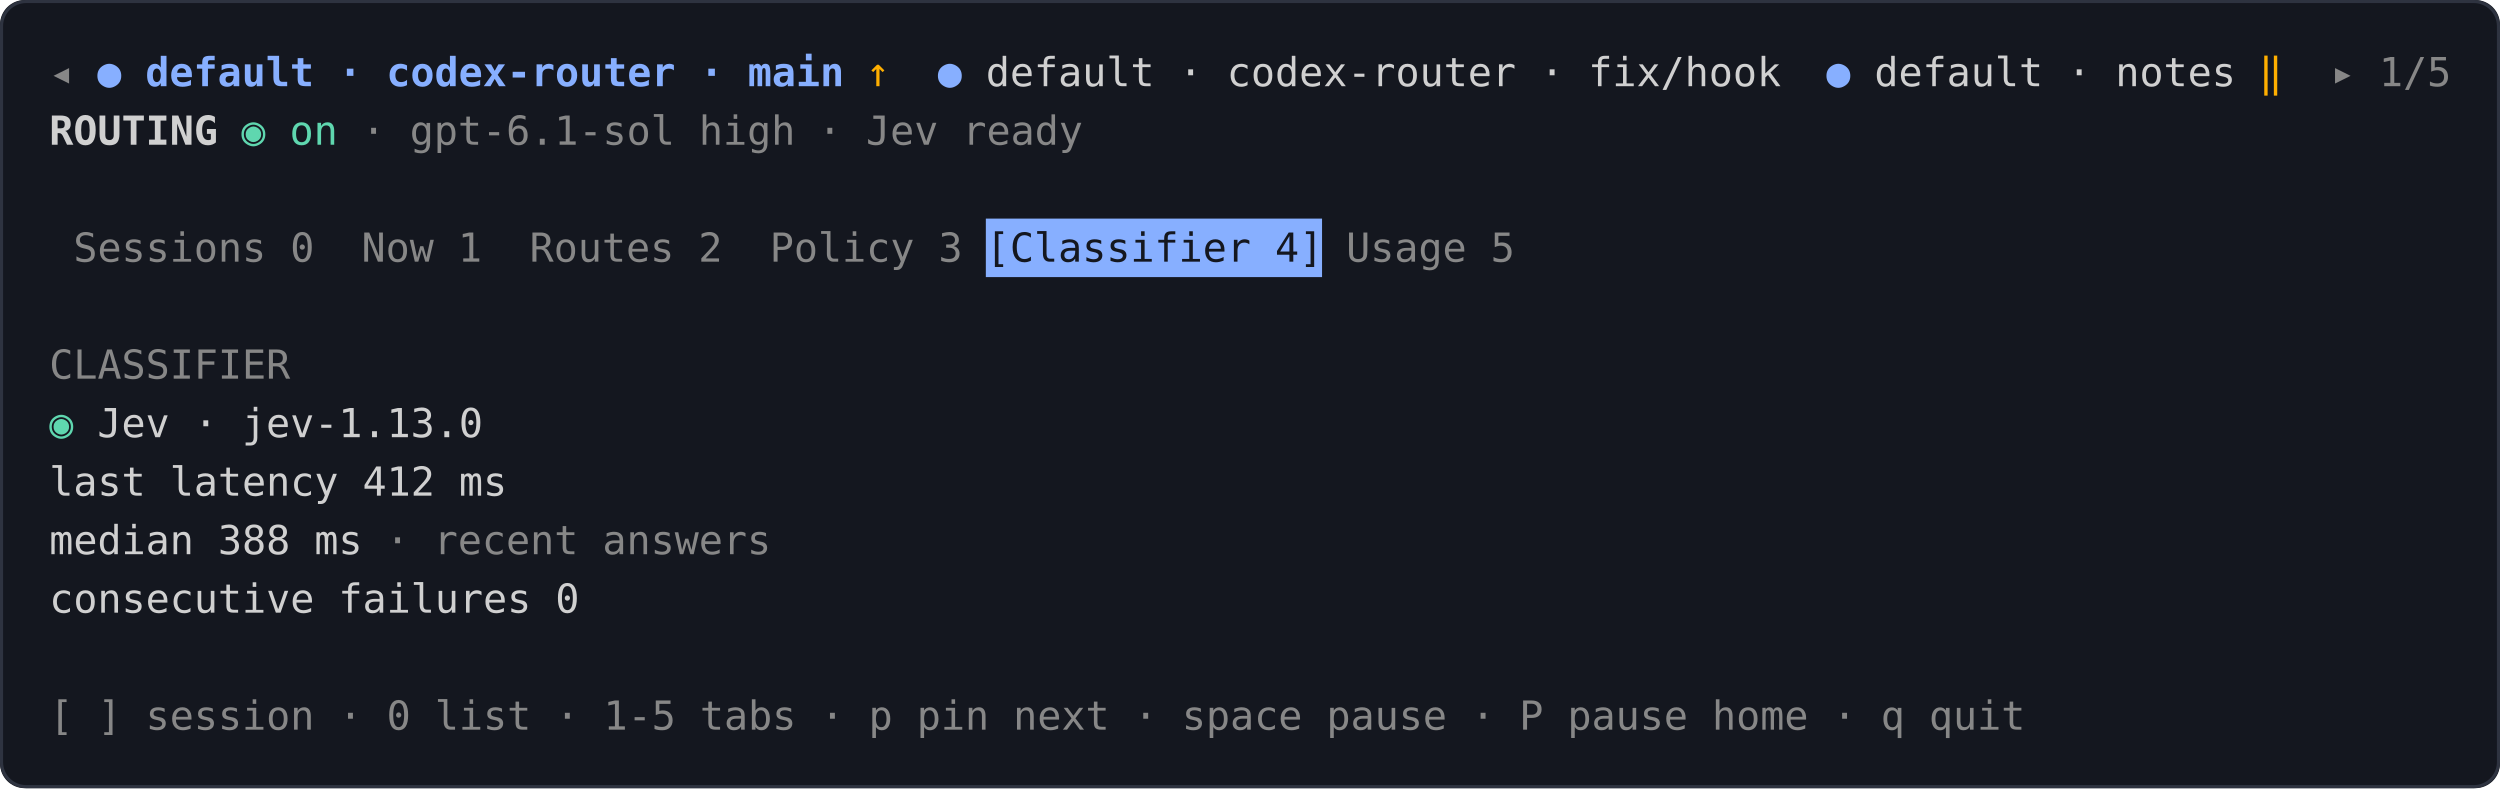
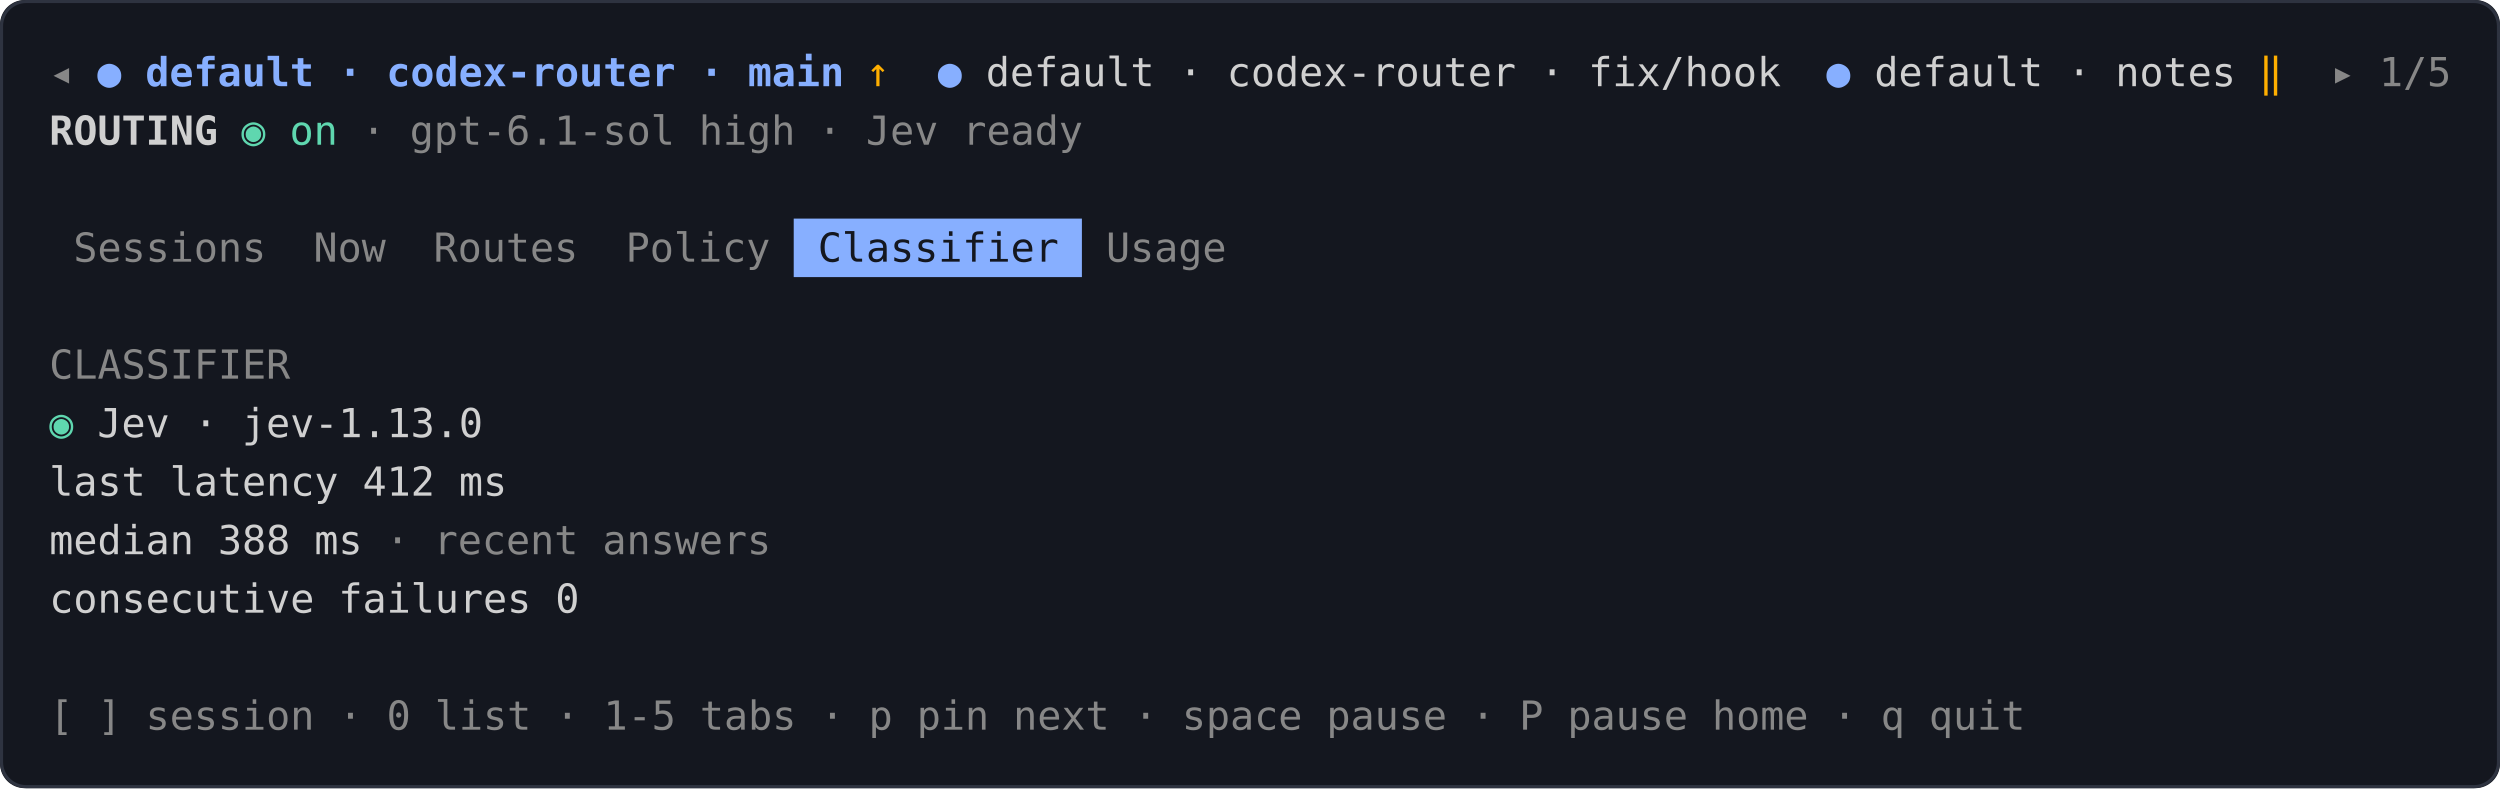
<svg xmlns="http://www.w3.org/2000/svg" viewBox="0 0 812 256" width="812" height="256" role="img" aria-labelledby="title desc">
  <style>text { font-family: ui-monospace, SFMono-Regular, Menlo, Consolas, 'DejaVu Sans Mono', monospace; font-size: 13px; }</style>
  <rect width="812" height="256" rx="8" fill="#14171f" />
  <rect x="0.5" y="0.5" width="811" height="255" rx="8" fill="none" stroke="#2e3340" />
  <text x="16.0" y="28.0" fill="#878787" xml:space="preserve">◂ </text>
  <text x="31.6" y="28.0" fill="#87afff" xml:space="preserve">● </text>
  <text x="47.2" y="28.0" fill="#87afff" font-weight="700" xml:space="preserve">default · codex-router · main</text>
  <text x="273.4" y="28.0" fill="#ffaf00" xml:space="preserve"> ↑</text>
  <text x="304.6" y="28.0" fill="#87afff" xml:space="preserve">● </text>
  <text x="320.2" y="28.0" fill="#d0d0d0" xml:space="preserve">default · codex-router · fix/hook</text>
  <text x="593.2" y="28.0" fill="#87afff" xml:space="preserve">● </text>
  <text x="608.8" y="28.0" fill="#d0d0d0" xml:space="preserve">default · notes</text>
  <text x="725.8" y="28.0" fill="#ffaf00" xml:space="preserve"> ‖</text>
  <text x="749.2" y="28.0" fill="#878787" xml:space="preserve"> ▸ 1/5</text>
  <text x="16.0" y="47.0" fill="#d0d0d0" font-weight="700" xml:space="preserve">ROUTING</text>
  <text x="78.4" y="47.0" fill="#5fd7af" xml:space="preserve">◉ on</text>
  <text x="109.6" y="47.0" fill="#878787" xml:space="preserve"> · gpt-6.1-sol high</text>
  <text x="257.8" y="47.0" fill="#878787" xml:space="preserve"> · Jev ready</text>
-   <text x="16.0" y="85.0" fill="#878787" xml:space="preserve"> Sessions 0 </text>
-   <text x="109.6" y="85.0" fill="#878787" xml:space="preserve"> Now 1 </text>
-   <text x="164.2" y="85.0" fill="#878787" xml:space="preserve"> Routes 2 </text>
-   <text x="242.2" y="85.0" fill="#878787" xml:space="preserve"> Policy 3 </text>
-   <rect x="320.2" y="71.0" width="109.2" height="19" fill="#87afff" />
-   <text x="320.2" y="85.0" fill="#14171f" xml:space="preserve">[Classifier 4]</text>
-   <text x="429.4" y="85.0" fill="#878787" xml:space="preserve"> Usage 5 </text>
+   <text x="16.0" y="85.0" fill="#878787" xml:space="preserve"> Sessions </text>
+   <text x="94.0" y="85.0" fill="#878787" xml:space="preserve"> Now </text>
+   <text x="133.0" y="85.0" fill="#878787" xml:space="preserve"> Routes </text>
+   <text x="195.4" y="85.0" fill="#878787" xml:space="preserve"> Policy </text>
+   <rect x="257.8" y="71.0" width="93.6" height="19" fill="#87afff" />
+   <text x="257.8" y="85.0" fill="#14171f" xml:space="preserve"> Classifier </text>
+   <text x="351.4" y="85.0" fill="#878787" xml:space="preserve"> Usage </text>
  <text x="16.0" y="123.0" fill="#878787" xml:space="preserve">CLASSIFIER</text>
  <text x="16.0" y="142.0" fill="#5fd7af" xml:space="preserve">◉</text>
  <text x="23.8" y="142.0" fill="#d0d0d0" xml:space="preserve"> Jev · jev-1.13.0</text>
  <text x="16.0" y="161.0" fill="#d0d0d0" xml:space="preserve">last latency 412 ms</text>
  <text x="16.0" y="180.0" fill="#d0d0d0" xml:space="preserve">median 388 ms</text>
  <text x="117.4" y="180.0" fill="#878787" xml:space="preserve"> · recent answers</text>
  <text x="16.0" y="199.0" fill="#d0d0d0" xml:space="preserve">consecutive failures 0</text>
  <text x="16.0" y="237.0" fill="#878787" xml:space="preserve">[ ] session · 0 list · 1-5 tabs · p pin next · space pause · P pause home · q quit</text>
</svg>
